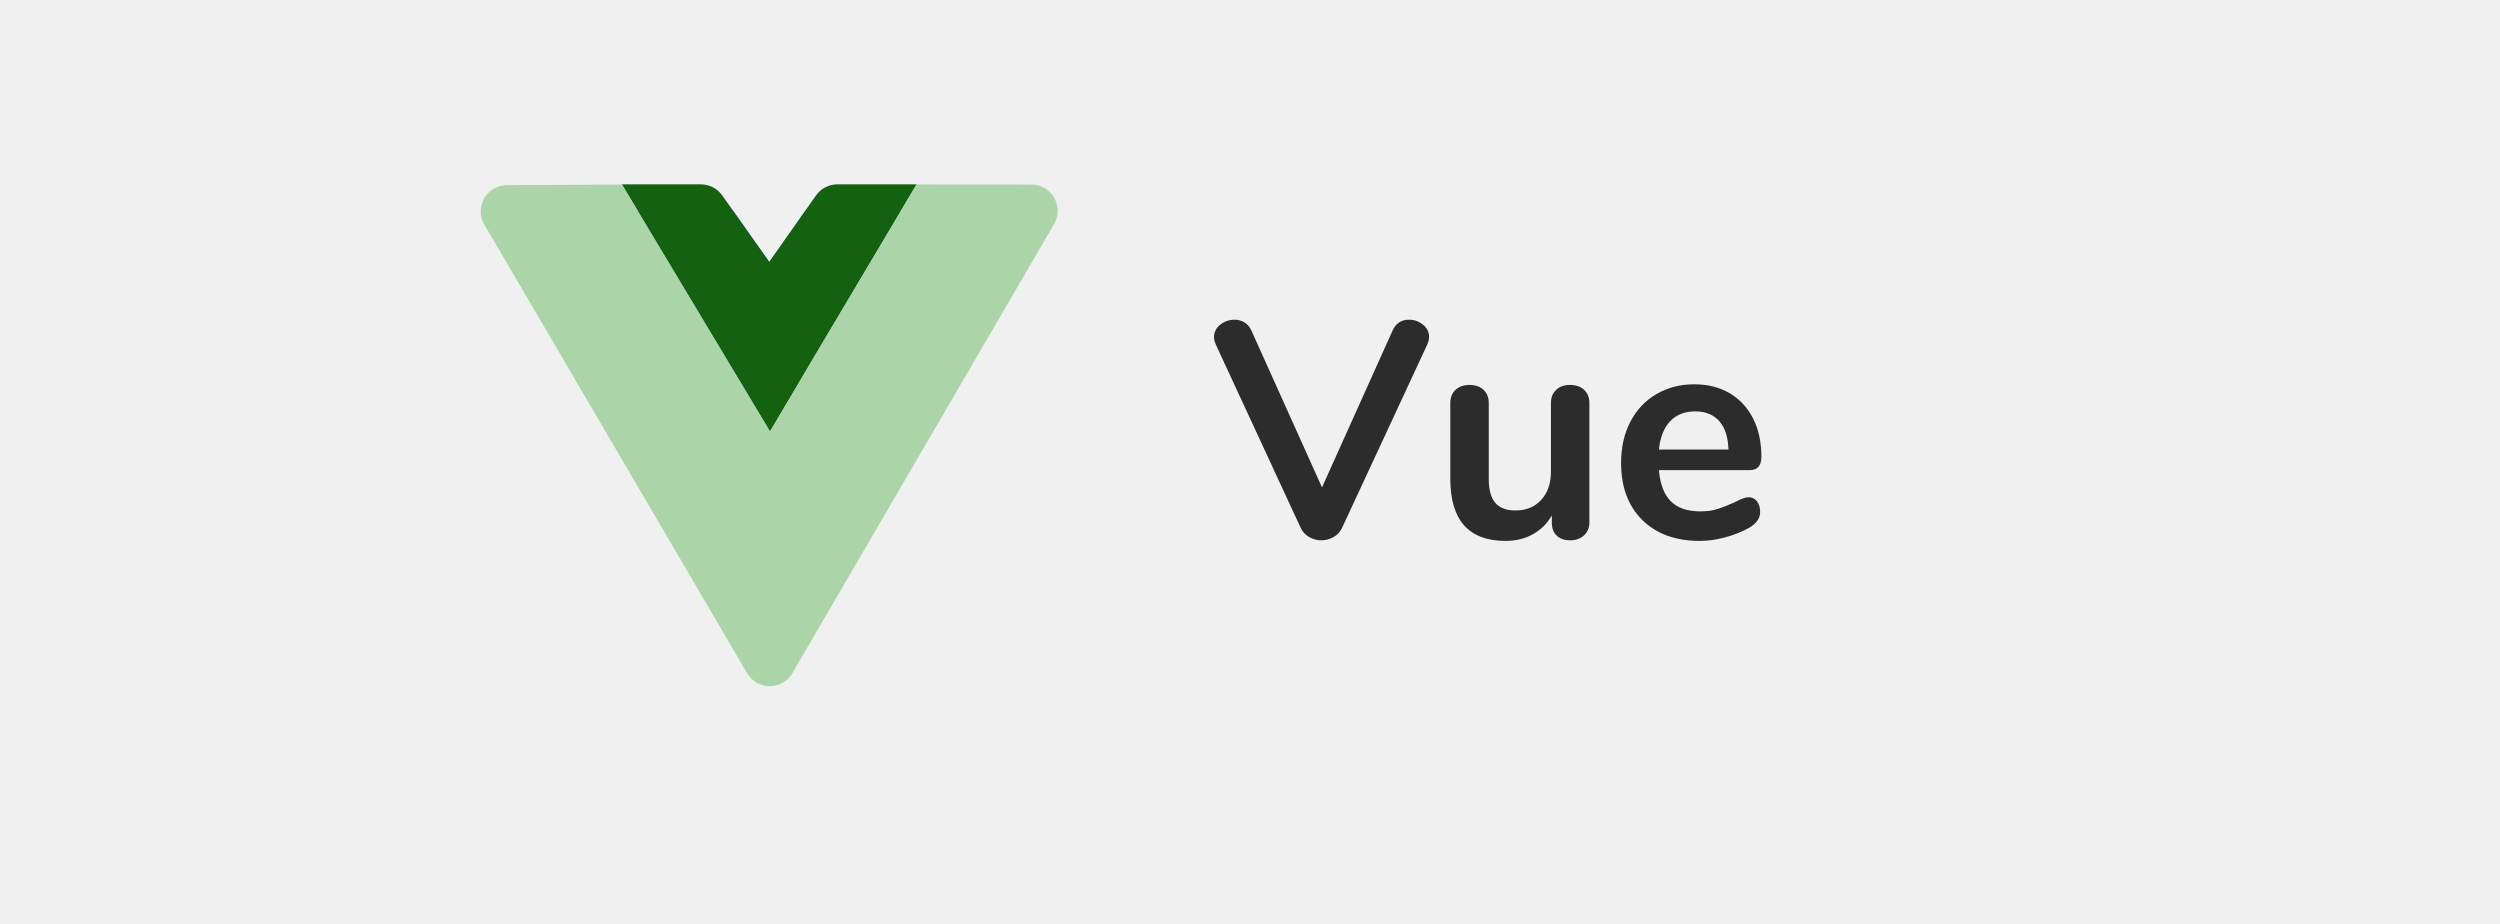
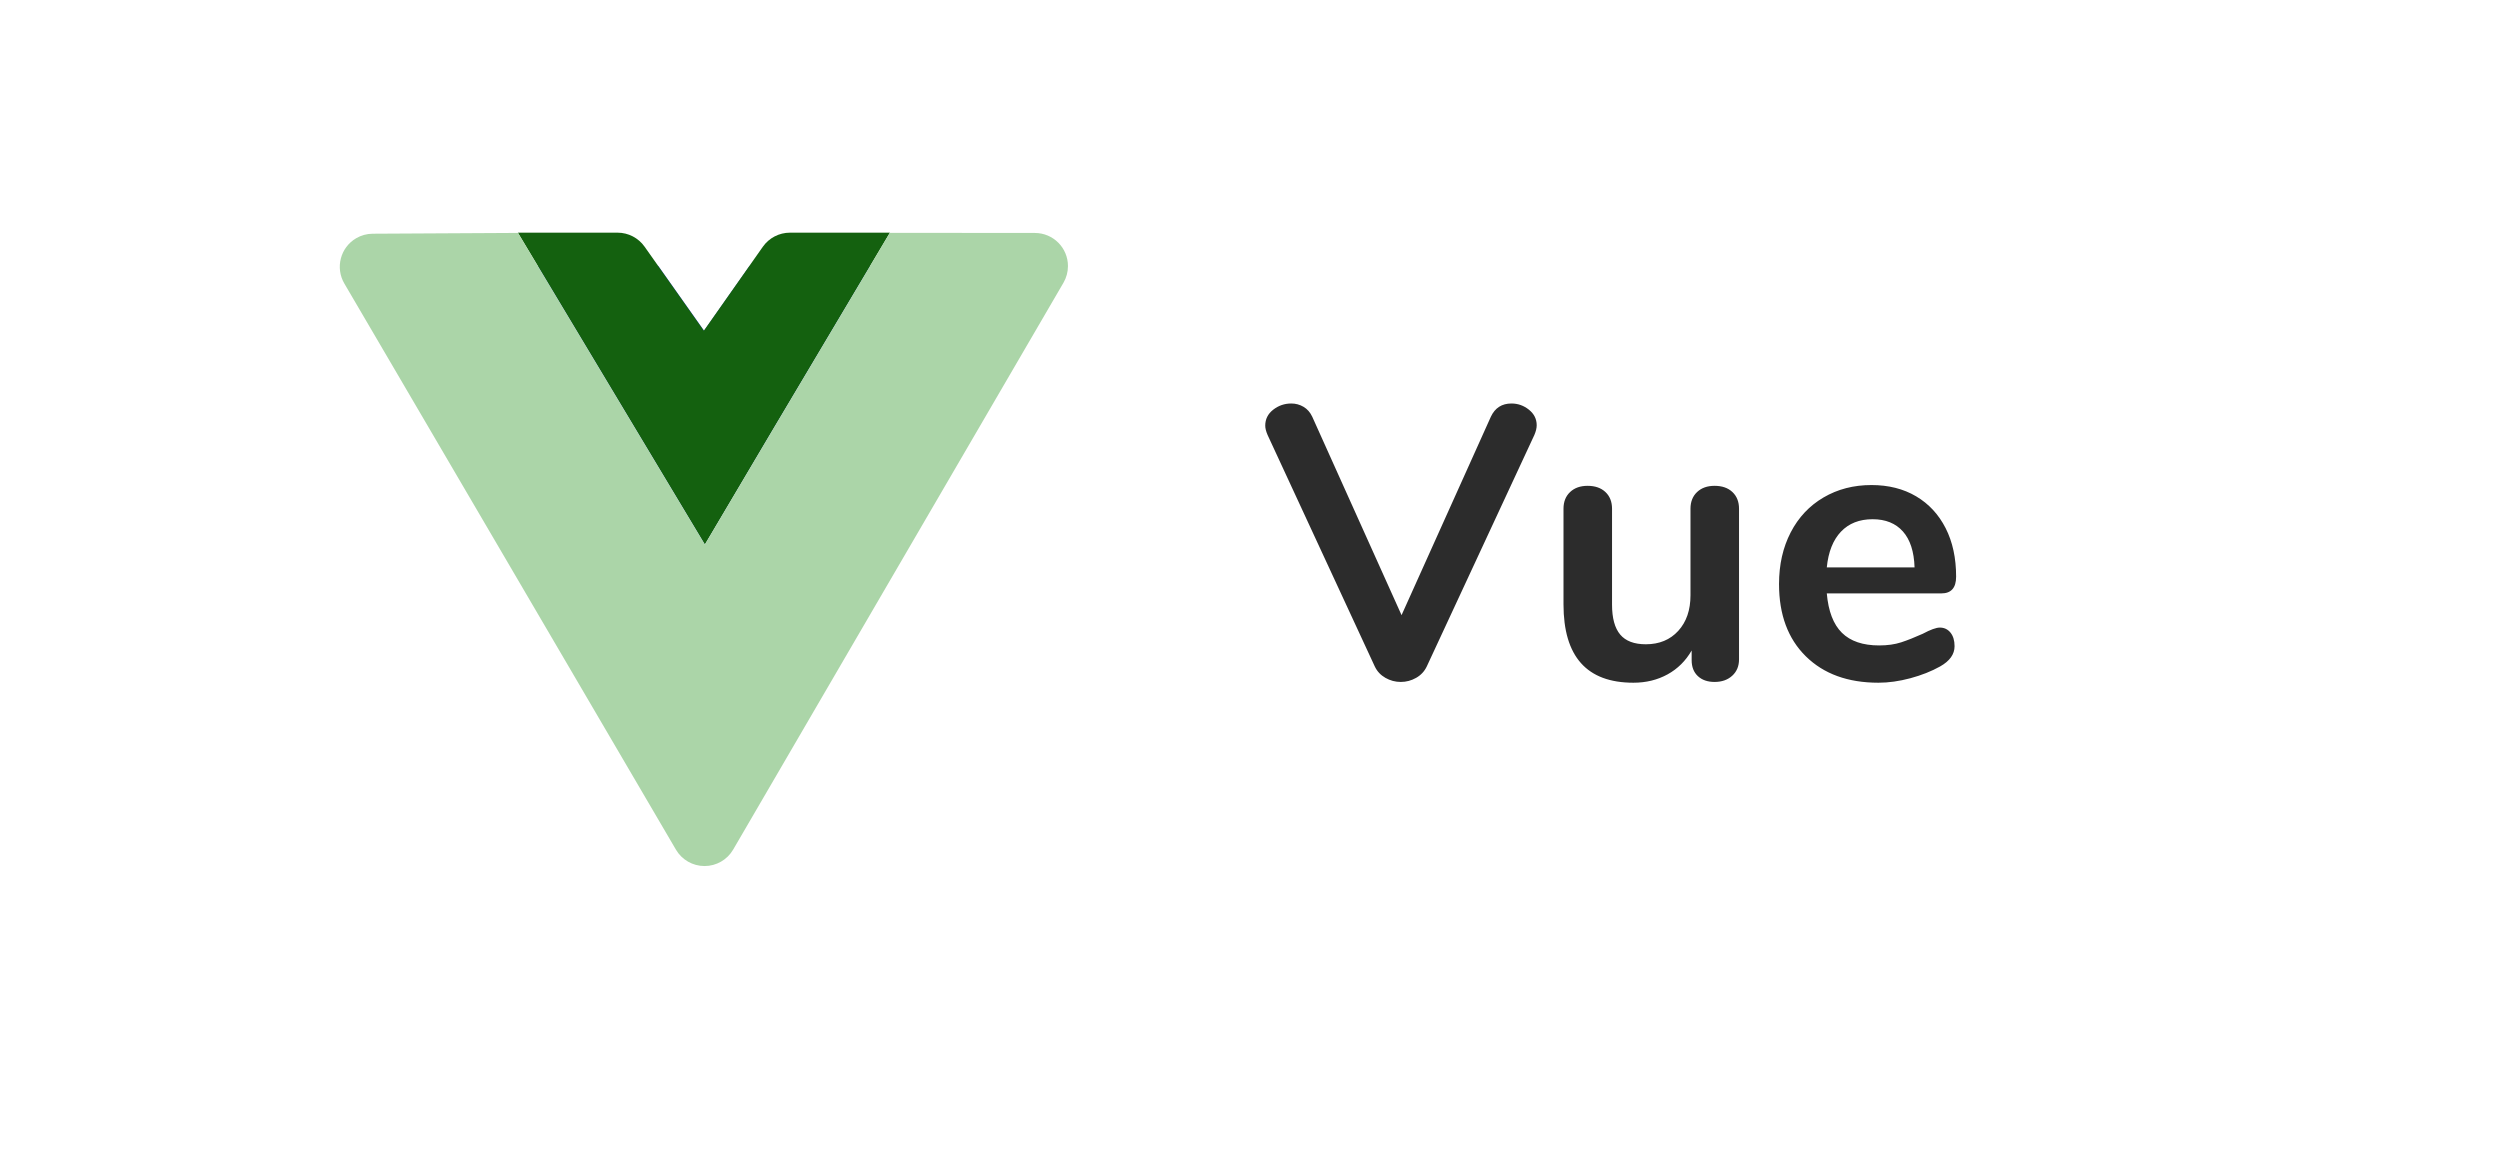
- <svg xmlns="http://www.w3.org/2000/svg" width="130px" height="48px" viewBox="0 0 130 48" version="1.1">
-   <g stroke="none" stroke-width="1" fill="none" fill-rule="evenodd">
-     <g id="vue" transform="translate(25, 9)" fill-rule="nonzero">
-       <path d="M43.712,19.096 C43.936,19.096 44.147,19.04 44.344,18.928 C44.541,18.816 44.688,18.659 44.784,18.456 L44.784,18.456 L49.216,8.92 C49.28,8.771 49.312,8.637 49.312,8.52 C49.312,8.264 49.205,8.051 48.992,7.88 C48.779,7.709 48.539,7.624 48.272,7.624 C47.877,7.624 47.595,7.805 47.424,8.168 L47.424,8.168 L43.744,16.344 L40.064,8.168 C39.979,7.987 39.859,7.851 39.704,7.76 C39.549,7.669 39.381,7.624 39.2,7.624 C38.923,7.624 38.675,7.709 38.456,7.88 C38.237,8.051 38.128,8.269 38.128,8.536 C38.128,8.643 38.16,8.771 38.224,8.92 L38.224,8.92 L42.64,18.456 C42.736,18.659 42.883,18.816 43.08,18.928 C43.277,19.04 43.488,19.096 43.712,19.096 Z M53.296,19.128 C53.819,19.128 54.288,19.013 54.704,18.784 C55.12,18.555 55.451,18.227 55.696,17.8 L55.696,17.8 L55.696,18.2 C55.696,18.477 55.781,18.696 55.952,18.856 C56.123,19.016 56.352,19.096 56.64,19.096 C56.939,19.096 57.181,19.011 57.368,18.84 C57.555,18.669 57.648,18.445 57.648,18.168 L57.648,18.168 L57.648,11.96 C57.648,11.672 57.557,11.443 57.376,11.272 C57.195,11.101 56.949,11.016 56.64,11.016 C56.341,11.016 56.101,11.101 55.92,11.272 C55.739,11.443 55.648,11.672 55.648,11.96 L55.648,11.96 L55.648,15.528 C55.648,16.136 55.48,16.624 55.144,16.992 C54.808,17.36 54.363,17.544 53.808,17.544 C53.328,17.544 52.976,17.411 52.752,17.144 C52.528,16.877 52.416,16.467 52.416,15.912 L52.416,15.912 L52.416,11.96 C52.416,11.672 52.325,11.443 52.144,11.272 C51.963,11.101 51.717,11.016 51.408,11.016 C51.109,11.016 50.869,11.101 50.688,11.272 C50.507,11.443 50.416,11.672 50.416,11.96 L50.416,11.96 L50.416,15.896 C50.416,18.051 51.376,19.128 53.296,19.128 Z M63.392,19.128 C63.808,19.128 64.245,19.067 64.704,18.944 C65.163,18.821 65.573,18.659 65.936,18.456 C66.331,18.232 66.528,17.955 66.528,17.624 C66.528,17.389 66.472,17.203 66.36,17.064 C66.248,16.925 66.101,16.856 65.92,16.856 C65.771,16.856 65.536,16.941 65.216,17.112 C64.885,17.261 64.589,17.379 64.328,17.464 C64.067,17.549 63.765,17.592 63.424,17.592 C62.752,17.592 62.24,17.419 61.888,17.072 C61.536,16.725 61.328,16.184 61.264,15.448 L61.264,15.448 L65.984,15.448 C66.389,15.448 66.592,15.219 66.592,14.76 C66.592,13.992 66.448,13.325 66.16,12.76 C65.872,12.195 65.467,11.757 64.944,11.448 C64.421,11.139 63.808,10.984 63.104,10.984 C62.368,10.984 61.709,11.155 61.128,11.496 C60.547,11.837 60.096,12.317 59.776,12.936 C59.456,13.555 59.296,14.264 59.296,15.064 C59.296,16.323 59.664,17.315 60.4,18.04 C61.136,18.765 62.133,19.128 63.392,19.128 Z M64.88,14.376 L61.264,14.376 C61.328,13.736 61.523,13.245 61.848,12.904 C62.173,12.563 62.608,12.392 63.152,12.392 C63.685,12.392 64.101,12.56 64.4,12.896 C64.699,13.232 64.859,13.725 64.88,14.376 L64.88,14.376 Z" id="Vue" fill="#2C2C2C" />
-       <polygon id="Path" fill="#6563FF" points="8.149 1.954 13.121 1.956 15.008 4.624 16.882 1.956 21.85 1.955 15.032 13.419" />
-       <path d="M18.545,0.586 C18.101,0.586 17.684,0.803 17.429,1.166 L15,4.623 L12.557,1.163 C12.302,0.802 11.887,0.586 11.444,0.586 L7.336,0.586 L12.177,8.659 L15.041,13.432 L17.864,8.659 L22.664,0.586 L18.545,0.586 Z" id="Path" fill="#14610F" />
-       <path d="M28.638,0.598 L22.66,0.593 L17.864,8.659 L15.041,13.432 L12.177,8.659 L7.342,0.596 L1.356,0.629 C1.116,0.63 0.88,0.694 0.673,0.816 C0.024,1.197 -0.194,2.032 0.187,2.682 L13.85,26.008 C14.095,26.425 14.543,26.681 15.027,26.681 L15.028,26.681 C15.513,26.681 15.961,26.424 16.205,26.005 L29.815,2.649 C29.936,2.441 30,2.204 30,1.964 C30.001,1.21 29.391,0.599 28.638,0.598 Z" id="Path" fill="#ABD5A8" />
+ <svg xmlns="http://www.w3.org/2000/svg" width="103px" height="48px" viewBox="0 0 103 48" version="1.1">
+   <g id="Page-1" stroke="none" stroke-width="1" fill="none" fill-rule="evenodd">
+     <g id="Header-A" transform="translate(-400, -692)">
+       <rect fill="#FFFFFF" x="0" y="0" width="1440" height="1009" />
+       <g id="frameworks" transform="translate(160, 692)" fill-rule="nonzero">
+         <g id="vue" transform="translate(254, 9)">
+           <path d="M43.712,19.096 C43.936,19.096 44.147,19.04 44.344,18.928 C44.541,18.816 44.688,18.659 44.784,18.456 L44.784,18.456 L49.216,8.92 C49.28,8.771 49.312,8.637 49.312,8.52 C49.312,8.264 49.205,8.051 48.992,7.88 C48.779,7.709 48.539,7.624 48.272,7.624 C47.877,7.624 47.595,7.805 47.424,8.168 L47.424,8.168 L43.744,16.344 L40.064,8.168 C39.979,7.987 39.859,7.851 39.704,7.76 C39.549,7.669 39.381,7.624 39.2,7.624 C38.923,7.624 38.675,7.709 38.456,7.88 C38.237,8.051 38.128,8.269 38.128,8.536 C38.128,8.643 38.16,8.771 38.224,8.92 L38.224,8.92 L42.64,18.456 C42.736,18.659 42.883,18.816 43.08,18.928 C43.277,19.04 43.488,19.096 43.712,19.096 Z M53.296,19.128 C53.819,19.128 54.288,19.013 54.704,18.784 C55.12,18.555 55.451,18.227 55.696,17.8 L55.696,17.8 L55.696,18.2 C55.696,18.477 55.781,18.696 55.952,18.856 C56.123,19.016 56.352,19.096 56.64,19.096 C56.939,19.096 57.181,19.011 57.368,18.84 C57.555,18.669 57.648,18.445 57.648,18.168 L57.648,18.168 L57.648,11.96 C57.648,11.672 57.557,11.443 57.376,11.272 C57.195,11.101 56.949,11.016 56.64,11.016 C56.341,11.016 56.101,11.101 55.92,11.272 C55.739,11.443 55.648,11.672 55.648,11.96 L55.648,11.96 L55.648,15.528 C55.648,16.136 55.48,16.624 55.144,16.992 C54.808,17.36 54.363,17.544 53.808,17.544 C53.328,17.544 52.976,17.411 52.752,17.144 C52.528,16.877 52.416,16.467 52.416,15.912 L52.416,15.912 L52.416,11.96 C52.416,11.672 52.325,11.443 52.144,11.272 C51.963,11.101 51.717,11.016 51.408,11.016 C51.109,11.016 50.869,11.101 50.688,11.272 C50.507,11.443 50.416,11.672 50.416,11.96 L50.416,11.96 L50.416,15.896 C50.416,18.051 51.376,19.128 53.296,19.128 Z M63.392,19.128 C63.808,19.128 64.245,19.067 64.704,18.944 C65.163,18.821 65.573,18.659 65.936,18.456 C66.331,18.232 66.528,17.955 66.528,17.624 C66.528,17.389 66.472,17.203 66.36,17.064 C66.248,16.925 66.101,16.856 65.92,16.856 C65.771,16.856 65.536,16.941 65.216,17.112 C64.885,17.261 64.589,17.379 64.328,17.464 C64.067,17.549 63.765,17.592 63.424,17.592 C62.752,17.592 62.24,17.419 61.888,17.072 C61.536,16.725 61.328,16.184 61.264,15.448 L61.264,15.448 L65.984,15.448 C66.389,15.448 66.592,15.219 66.592,14.76 C66.592,13.992 66.448,13.325 66.16,12.76 C65.872,12.195 65.467,11.757 64.944,11.448 C64.421,11.139 63.808,10.984 63.104,10.984 C62.368,10.984 61.709,11.155 61.128,11.496 C60.547,11.837 60.096,12.317 59.776,12.936 C59.456,13.555 59.296,14.264 59.296,15.064 C59.296,16.323 59.664,17.315 60.4,18.04 C61.136,18.765 62.133,19.128 63.392,19.128 Z M64.88,14.376 L61.264,14.376 C61.328,13.736 61.523,13.245 61.848,12.904 C62.173,12.563 62.608,12.392 63.152,12.392 C63.685,12.392 64.101,12.56 64.4,12.896 C64.699,13.232 64.859,13.725 64.88,14.376 L64.88,14.376 Z" id="Vue" fill="#2C2C2C" />
+           <polygon id="Path" fill="#6563FF" points="8.149 1.954 13.121 1.956 15.008 4.624 16.882 1.956 21.85 1.955 15.032 13.419" />
+           <path d="M18.545,0.586 C18.101,0.586 17.684,0.803 17.429,1.166 L15,4.623 L12.557,1.163 C12.302,0.802 11.887,0.586 11.444,0.586 L7.336,0.586 L12.177,8.659 L15.041,13.432 L17.864,8.659 L22.664,0.586 L18.545,0.586 Z" id="Path" fill="#14610F" />
+           <path d="M28.638,0.598 L22.66,0.593 L17.864,8.659 L15.041,13.432 L12.177,8.659 L7.342,0.596 L1.356,0.629 C1.116,0.63 0.88,0.694 0.673,0.816 C0.024,1.197 -0.194,2.032 0.187,2.682 L13.85,26.008 C14.095,26.425 14.543,26.681 15.027,26.681 L15.028,26.681 C15.513,26.681 15.961,26.424 16.205,26.005 L29.815,2.649 C29.936,2.441 30,2.204 30,1.964 C30.001,1.21 29.391,0.599 28.638,0.598 Z" id="Path" fill="#ABD5A8" />
+         </g>
+       </g>
    </g>
  </g>
</svg>
